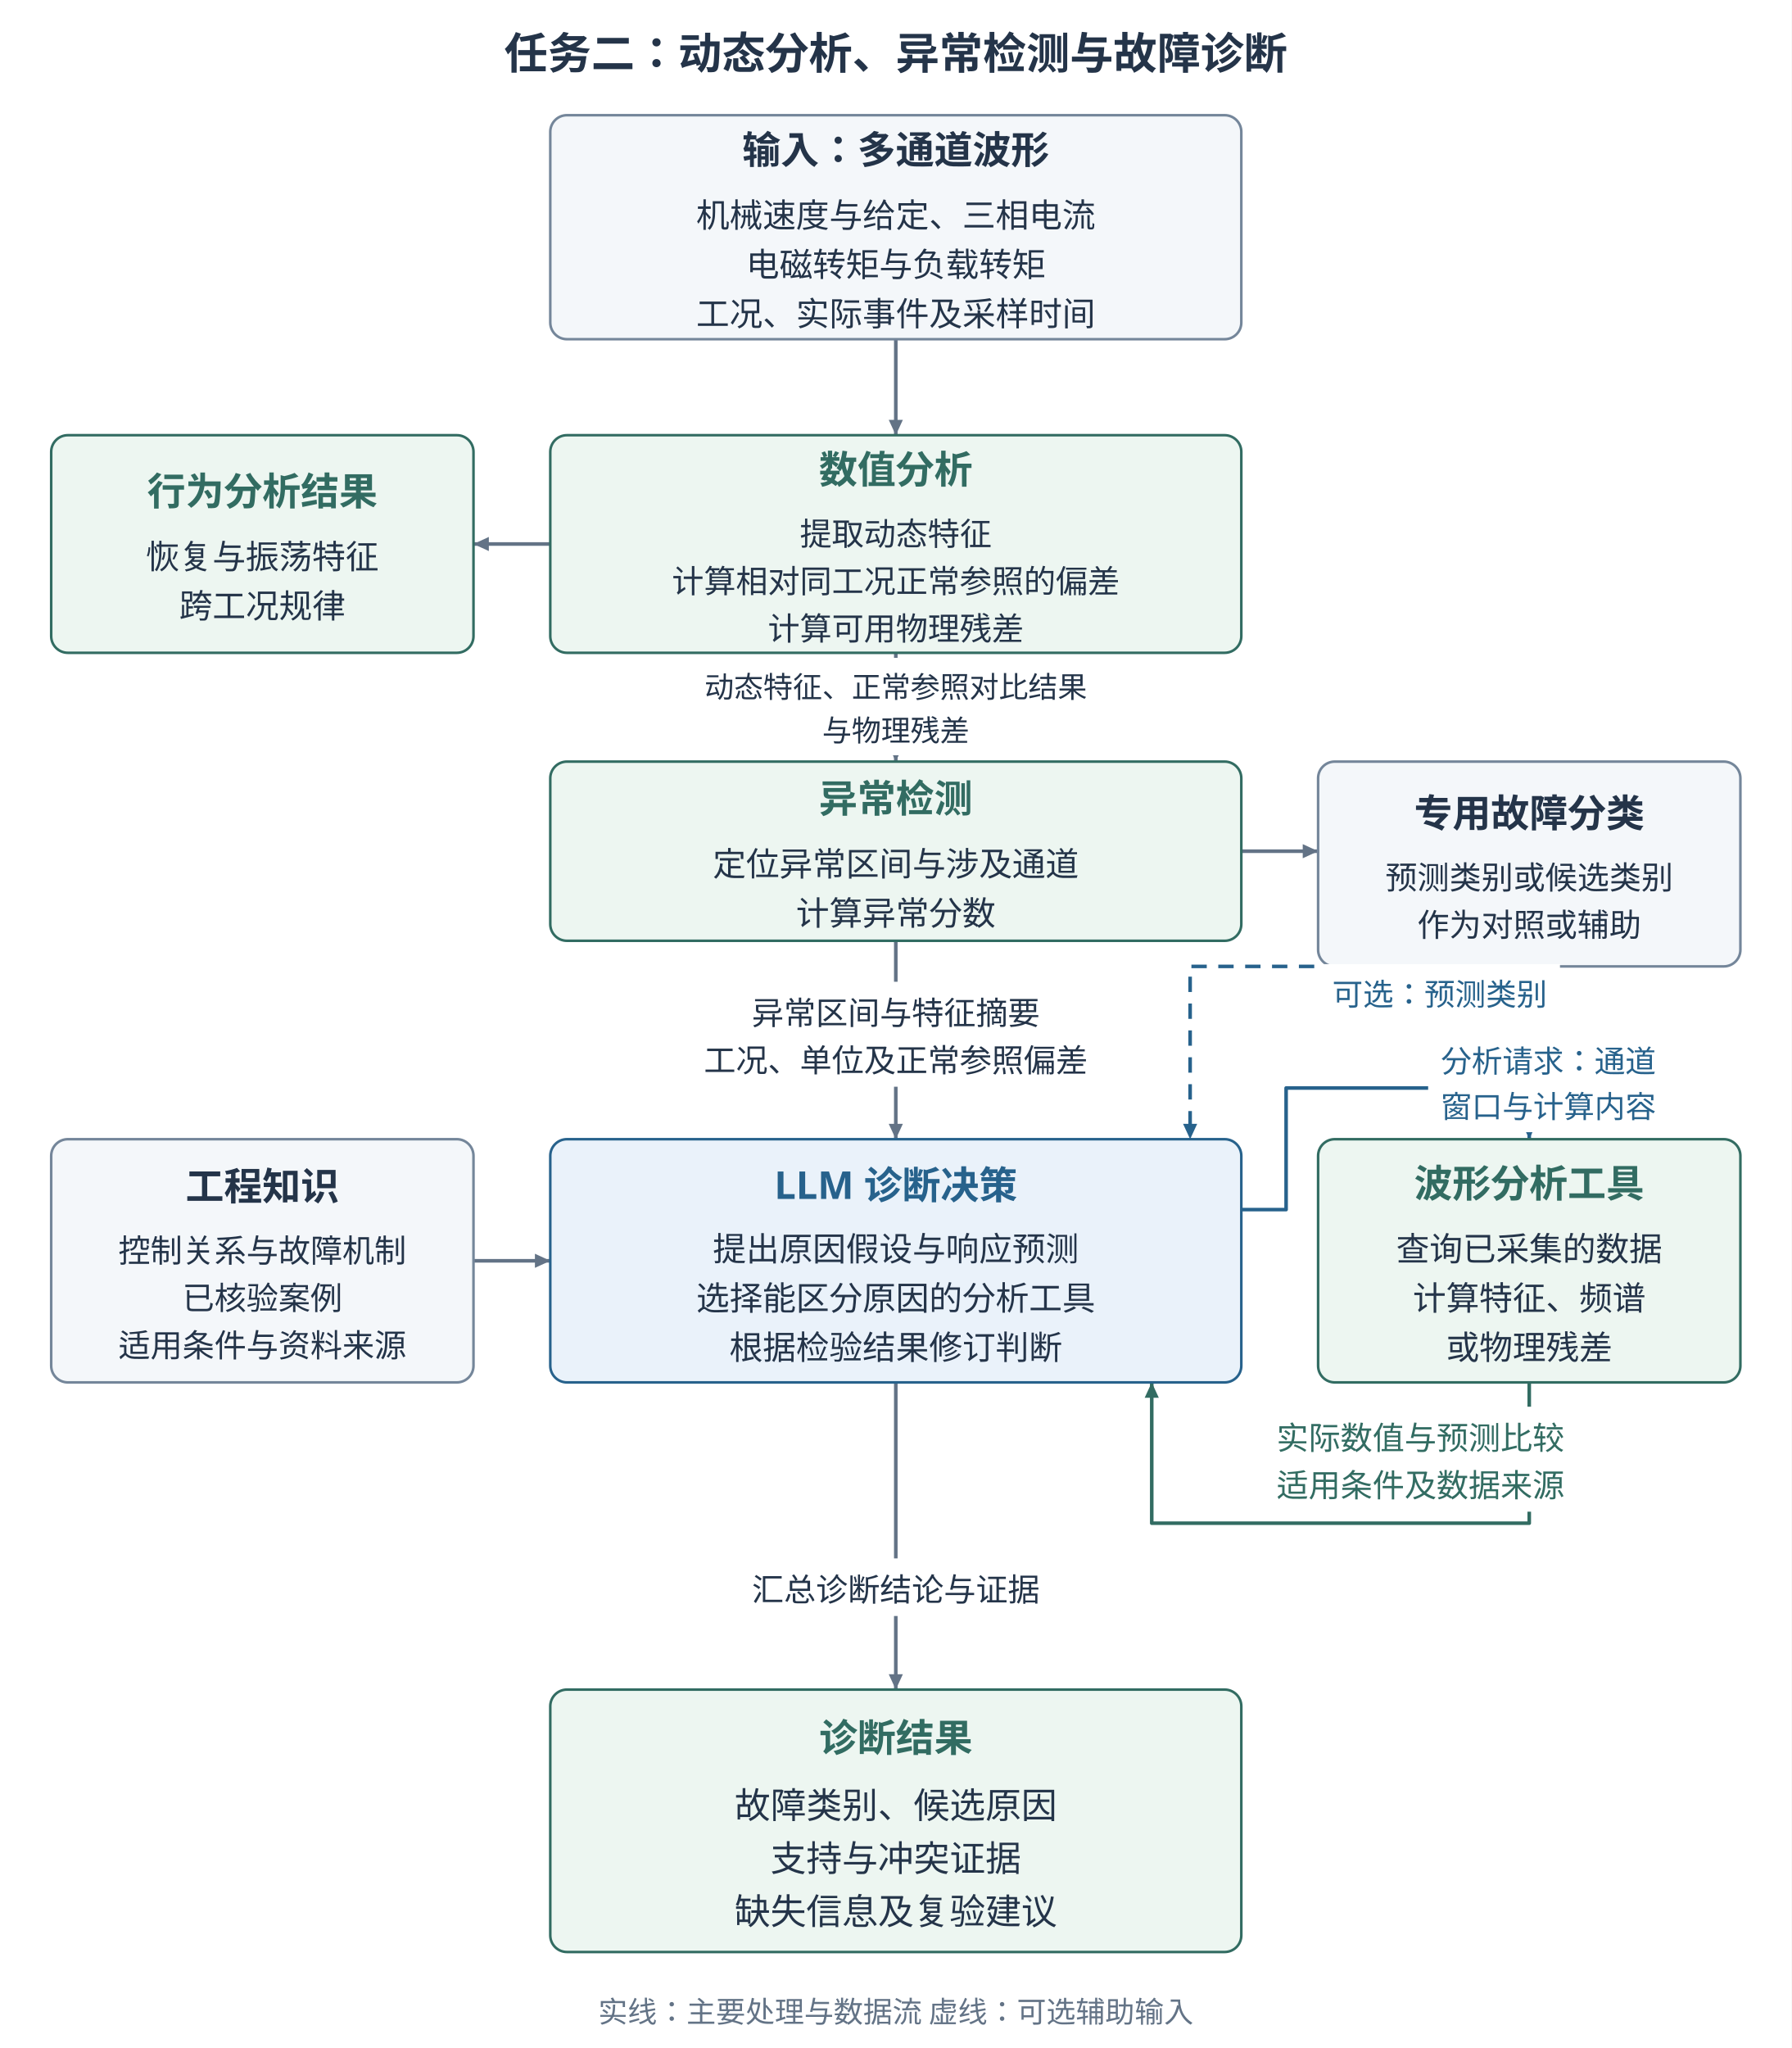
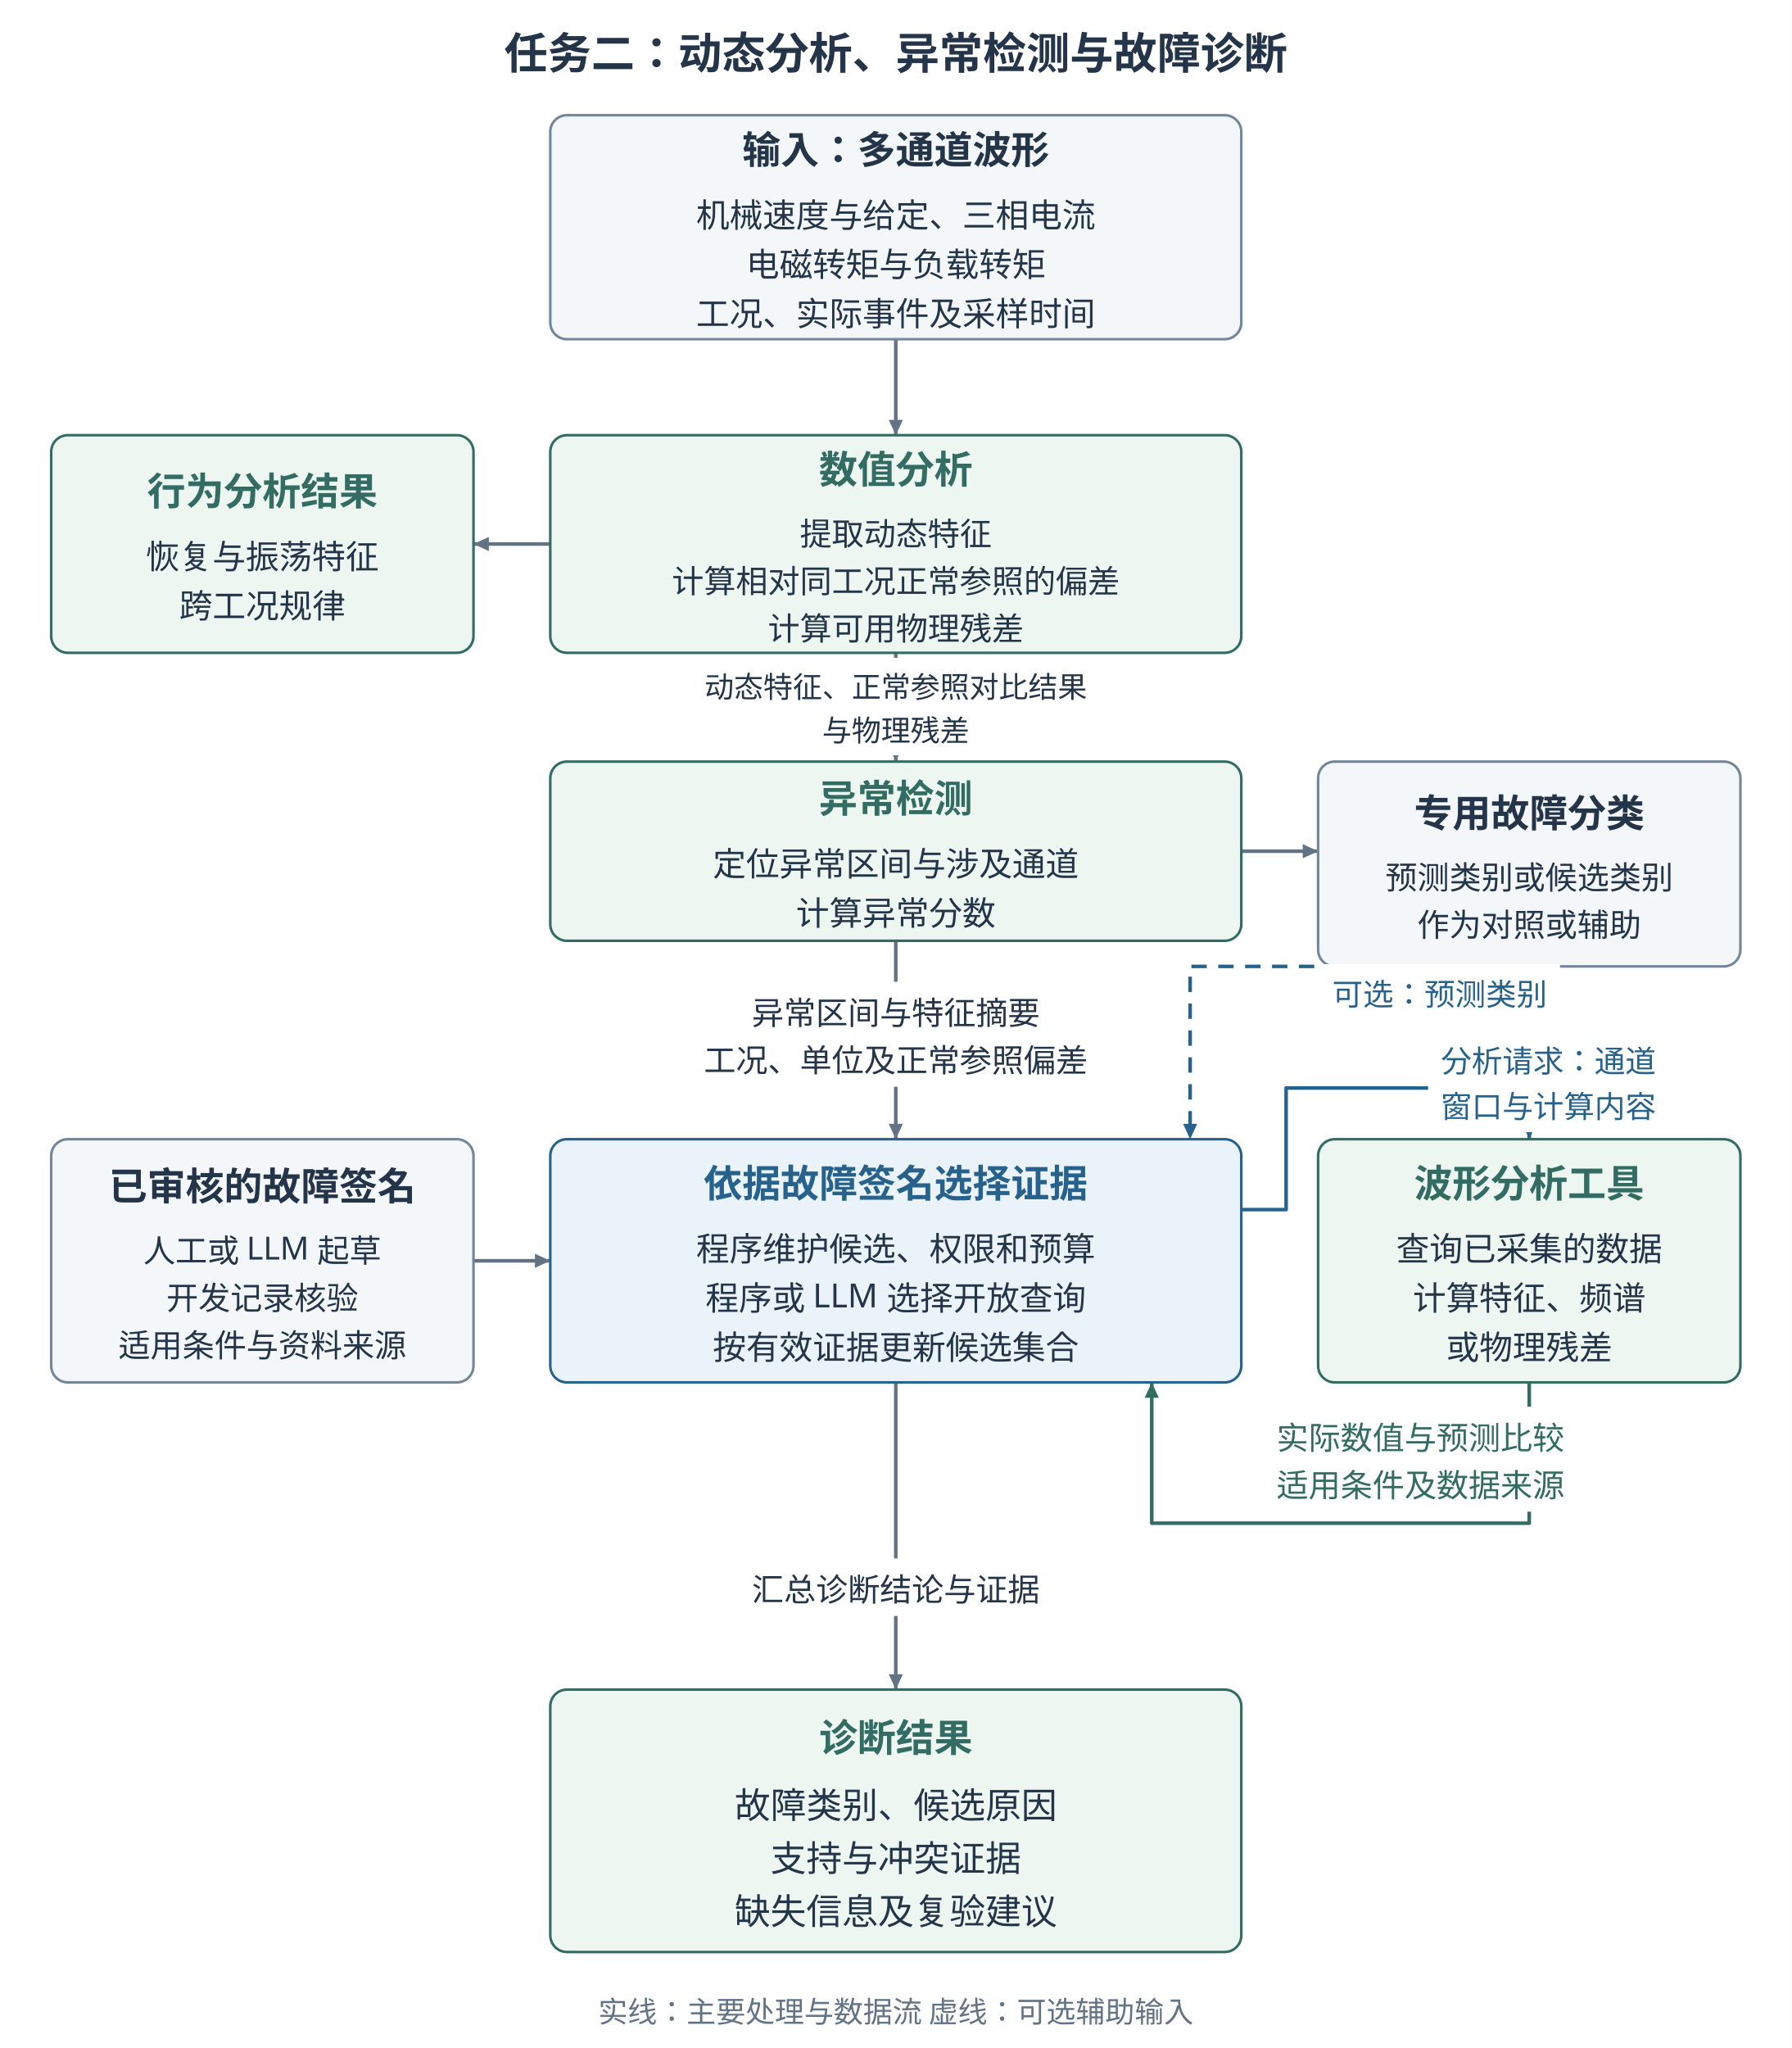
<svg xmlns="http://www.w3.org/2000/svg" width="1400" height="1600" viewBox="0 0 1400 1600">
  <rect width="100%" height="100%" fill="white" />
  <text x="700.0" y="39.0" text-anchor="middle" dominant-baseline="central" font-family="Microsoft YaHei, sans-serif" font-size="34" font-weight="700" fill="#243449">任务二：动态分析、异常检测与故障诊断</text>
  <polyline points="700,265 700,340" fill="none" stroke="#637386" stroke-width="2.8" stroke-linejoin="round" />
  <polygon points="700,340 705.52,328.0 694.48,328.0" fill="#637386" />
  <polyline points="430,425 370,425" fill="none" stroke="#637386" stroke-width="2.8" stroke-linejoin="round" />
  <polygon points="370,425 382.0,430.52 382.0,419.48" fill="#637386" />
  <polyline points="700,510 700,595" fill="none" stroke="#637386" stroke-width="2.8" stroke-linejoin="round" />
  <polygon points="700,595 705.52,583.0 694.48,583.0" fill="#637386" />
  <polyline points="970,665 1030,665" fill="none" stroke="#637386" stroke-width="2.8" stroke-linejoin="round" />
  <polygon points="1030,665 1018.0,659.48 1018.0,670.52" fill="#637386" />
  <polyline points="700,735 700,890" fill="none" stroke="#637386" stroke-width="2.8" stroke-linejoin="round" />
  <polygon points="700,890 705.52,878.0 694.48,878.0" fill="#637386" />
  <polyline points="1195,755 930,755 930,890" fill="none" stroke="#27628C" stroke-width="2.8" stroke-linejoin="round" stroke-dasharray="12 9" />
  <polygon points="930,890 935.52,878.0 924.48,878.0" fill="#27628C" />
  <polyline points="370,985 430,985" fill="none" stroke="#637386" stroke-width="2.8" stroke-linejoin="round" />
  <polygon points="430,985 418.0,979.48 418.0,990.52" fill="#637386" />
  <polyline points="970,945 1005,945 1005,850 1195,850 1195,890" fill="none" stroke="#27628C" stroke-width="2.8" stroke-linejoin="round" />
  <polygon points="1195,890 1200.52,878.0 1189.48,878.0" fill="#27628C" />
  <polyline points="1195,1080 1195,1190 900,1190 900,1080" fill="none" stroke="#326C62" stroke-width="2.8" stroke-linejoin="round" />
  <polygon points="900,1080 894.48,1092.0 905.52,1092.0" fill="#326C62" />
  <polyline points="700,1080 700,1320" fill="none" stroke="#637386" stroke-width="2.8" stroke-linejoin="round" />
  <polygon points="700,1320 705.52,1308.0 694.48,1308.0" fill="#637386" />
  <rect x="430" y="90" width="540" height="175" rx="13" fill="#F4F7FA" stroke="#74869A" stroke-width="2" />
  <text x="700.0" y="114.78" text-anchor="middle" dominant-baseline="central" font-family="Microsoft YaHei, sans-serif" font-size="30" font-weight="700" fill="#243449">输入：多通道波形</text>
  <text x="700.0" y="166.22" text-anchor="middle" dominant-baseline="central" font-family="Microsoft YaHei, sans-serif" font-size="26" font-weight="400" fill="#243449">机械速度与给定、三相电流</text>
  <text x="700.0" y="204.7" text-anchor="middle" dominant-baseline="central" font-family="Microsoft YaHei, sans-serif" font-size="26" font-weight="400" fill="#243449">电磁转矩与负载转矩</text>
  <text x="700.0" y="243.18" text-anchor="middle" dominant-baseline="central" font-family="Microsoft YaHei, sans-serif" font-size="26" font-weight="400" fill="#243449">工况、实际事件及采样时间</text>
  <rect x="430" y="340" width="540" height="170" rx="13" fill="#EDF6F1" stroke="#326C62" stroke-width="2" />
  <text x="700.0" y="364.5" text-anchor="middle" dominant-baseline="central" font-family="Microsoft YaHei, sans-serif" font-size="30" font-weight="700" fill="#326C62">数值分析</text>
  <text x="700.0" y="415.2" text-anchor="middle" dominant-baseline="central" font-family="Microsoft YaHei, sans-serif" font-size="25" font-weight="400" fill="#243449">提取动态特征</text>
  <text x="700.0" y="452.2" text-anchor="middle" dominant-baseline="central" font-family="Microsoft YaHei, sans-serif" font-size="25" font-weight="400" fill="#243449">计算相对同工况正常参照的偏差</text>
  <text x="700.0" y="489.2" text-anchor="middle" dominant-baseline="central" font-family="Microsoft YaHei, sans-serif" font-size="25" font-weight="400" fill="#243449">计算可用物理残差</text>
  <rect x="40" y="340" width="330" height="170" rx="13" fill="#EDF6F1" stroke="#326C62" stroke-width="2" />
  <text x="205.0" y="381.52" text-anchor="middle" dominant-baseline="central" font-family="Microsoft YaHei, sans-serif" font-size="30" font-weight="700" fill="#326C62">行为分析结果</text>
  <text x="205.0" y="432.96" text-anchor="middle" dominant-baseline="central" font-family="Microsoft YaHei, sans-serif" font-size="26" font-weight="400" fill="#243449">恢复与振荡特征</text>
  <text x="205.0" y="471.44" text-anchor="middle" dominant-baseline="central" font-family="Microsoft YaHei, sans-serif" font-size="26" font-weight="400" fill="#243449">跨工况规律</text>
  <rect x="430" y="595" width="540" height="140" rx="13" fill="#EDF6F1" stroke="#326C62" stroke-width="2" />
  <text x="700.0" y="621.52" text-anchor="middle" dominant-baseline="central" font-family="Microsoft YaHei, sans-serif" font-size="30" font-weight="700" fill="#326C62">异常检测</text>
  <text x="700.0" y="672.96" text-anchor="middle" dominant-baseline="central" font-family="Microsoft YaHei, sans-serif" font-size="26" font-weight="400" fill="#243449">定位异常区间与涉及通道</text>
  <text x="700.0" y="711.44" text-anchor="middle" dominant-baseline="central" font-family="Microsoft YaHei, sans-serif" font-size="26" font-weight="400" fill="#243449">计算异常分数</text>
  <rect x="1030" y="595" width="330" height="160" rx="13" fill="#F4F7FA" stroke="#74869A" stroke-width="2" />
  <text x="1195.0" y="633.0" text-anchor="middle" dominant-baseline="central" font-family="Microsoft YaHei, sans-serif" font-size="30" font-weight="700" fill="#243449">专用故障分类</text>
  <text x="1195.0" y="683.7" text-anchor="middle" dominant-baseline="central" font-family="Microsoft YaHei, sans-serif" font-size="25" font-weight="400" fill="#243449">预测类别或候选类别</text>
  <text x="1195.0" y="720.7" text-anchor="middle" dominant-baseline="central" font-family="Microsoft YaHei, sans-serif" font-size="25" font-weight="400" fill="#243449">作为对照或辅助</text>
  <rect x="40" y="890" width="330" height="190" rx="13" fill="#F4F7FA" stroke="#74869A" stroke-width="2" />
-   <text x="205.0" y="924.5" text-anchor="middle" dominant-baseline="central" font-family="Microsoft YaHei, sans-serif" font-size="30" font-weight="700" fill="#243449">工程知识</text>
-   <text x="205.0" y="975.2" text-anchor="middle" dominant-baseline="central" font-family="Microsoft YaHei, sans-serif" font-size="25" font-weight="400" fill="#243449">控制关系与故障机制</text>
-   <text x="205.0" y="1012.2" text-anchor="middle" dominant-baseline="central" font-family="Microsoft YaHei, sans-serif" font-size="25" font-weight="400" fill="#243449">已核验案例</text>
+   <text x="205.0" y="924.5" text-anchor="middle" dominant-baseline="central" font-family="Microsoft YaHei, sans-serif" font-size="30" font-weight="700" fill="#243449">已审核的故障签名</text>
+   <text x="205.0" y="975.2" text-anchor="middle" dominant-baseline="central" font-family="Microsoft YaHei, sans-serif" font-size="25" font-weight="400" fill="#243449">人工或 LLM 起草</text>
+   <text x="205.0" y="1012.2" text-anchor="middle" dominant-baseline="central" font-family="Microsoft YaHei, sans-serif" font-size="25" font-weight="400" fill="#243449">开发记录核验</text>
  <text x="205.0" y="1049.2" text-anchor="middle" dominant-baseline="central" font-family="Microsoft YaHei, sans-serif" font-size="25" font-weight="400" fill="#243449">适用条件与资料来源</text>
  <rect x="430" y="890" width="540" height="190" rx="13" fill="#EAF2FA" stroke="#27628C" stroke-width="2" />
-   <text x="700.0" y="922.28" text-anchor="middle" dominant-baseline="central" font-family="Microsoft YaHei, sans-serif" font-size="30" font-weight="700" fill="#27628C">LLM 诊断决策</text>
-   <text x="700.0" y="973.72" text-anchor="middle" dominant-baseline="central" font-family="Microsoft YaHei, sans-serif" font-size="26" font-weight="400" fill="#243449">提出原因假设与响应预测</text>
-   <text x="700.0" y="1012.2" text-anchor="middle" dominant-baseline="central" font-family="Microsoft YaHei, sans-serif" font-size="26" font-weight="400" fill="#243449">选择能区分原因的分析工具</text>
-   <text x="700.0" y="1050.68" text-anchor="middle" dominant-baseline="central" font-family="Microsoft YaHei, sans-serif" font-size="26" font-weight="400" fill="#243449">根据检验结果修订判断</text>
+   <text x="700.0" y="922.28" text-anchor="middle" dominant-baseline="central" font-family="Microsoft YaHei, sans-serif" font-size="30" font-weight="700" fill="#27628C">依据故障签名选择证据</text>
+   <text x="700.0" y="973.72" text-anchor="middle" dominant-baseline="central" font-family="Microsoft YaHei, sans-serif" font-size="26" font-weight="400" fill="#243449">程序维护候选、权限和预算</text>
+   <text x="700.0" y="1012.2" text-anchor="middle" dominant-baseline="central" font-family="Microsoft YaHei, sans-serif" font-size="26" font-weight="400" fill="#243449">程序或 LLM 选择开放查询</text>
+   <text x="700.0" y="1050.68" text-anchor="middle" dominant-baseline="central" font-family="Microsoft YaHei, sans-serif" font-size="26" font-weight="400" fill="#243449">按有效证据更新候选集合</text>
  <rect x="1030" y="890" width="330" height="190" rx="13" fill="#EDF6F1" stroke="#326C62" stroke-width="2" />
  <text x="1195.0" y="922.28" text-anchor="middle" dominant-baseline="central" font-family="Microsoft YaHei, sans-serif" font-size="30" font-weight="700" fill="#326C62">波形分析工具</text>
  <text x="1195.0" y="973.72" text-anchor="middle" dominant-baseline="central" font-family="Microsoft YaHei, sans-serif" font-size="26" font-weight="400" fill="#243449">查询已采集的数据</text>
  <text x="1195.0" y="1012.2" text-anchor="middle" dominant-baseline="central" font-family="Microsoft YaHei, sans-serif" font-size="26" font-weight="400" fill="#243449">计算特征、频谱</text>
  <text x="1195.0" y="1050.68" text-anchor="middle" dominant-baseline="central" font-family="Microsoft YaHei, sans-serif" font-size="26" font-weight="400" fill="#243449">或物理残差</text>
  <rect x="430" y="1320" width="540" height="205" rx="13" fill="#EDF6F1" stroke="#326C62" stroke-width="2" />
  <text x="700.0" y="1355.34" text-anchor="middle" dominant-baseline="central" font-family="Microsoft YaHei, sans-serif" font-size="30" font-weight="700" fill="#326C62">诊断结果</text>
  <text x="700.0" y="1408.26" text-anchor="middle" dominant-baseline="central" font-family="Microsoft YaHei, sans-serif" font-size="28" font-weight="400" fill="#243449">故障类别、候选原因</text>
  <text x="700.0" y="1449.7" text-anchor="middle" dominant-baseline="central" font-family="Microsoft YaHei, sans-serif" font-size="28" font-weight="400" fill="#243449">支持与冲突证据</text>
  <text x="700.0" y="1491.14" text-anchor="middle" dominant-baseline="central" font-family="Microsoft YaHei, sans-serif" font-size="28" font-weight="400" fill="#243449">缺失信息及复验建议</text>
  <rect x="540.5" y="513.96" width="319.0" height="76.08" fill="white" />
  <text x="700" y="534.98" text-anchor="middle" dominant-baseline="central" font-family="Microsoft YaHei, sans-serif" font-size="23" font-weight="400" fill="#243449">动态特征、正常参照对比结果</text>
  <text x="700" y="569.02" text-anchor="middle" dominant-baseline="central" font-family="Microsoft YaHei, sans-serif" font-size="23" font-weight="400" fill="#243449">与物理残差</text>
  <rect x="540.0" y="767.0" width="320.0" height="82.0" fill="white" />
  <text x="700" y="789.5" text-anchor="middle" dominant-baseline="central" font-family="Microsoft YaHei, sans-serif" font-size="25" font-weight="400" fill="#243449">异常区间与特征摘要</text>
  <text x="700" y="826.5" text-anchor="middle" dominant-baseline="central" font-family="Microsoft YaHei, sans-serif" font-size="25" font-weight="400" fill="#243449">工况、单位及正常参照偏差</text>
  <rect x="1031.0" y="753.24" width="188.0" height="43.52" fill="white" />
  <text x="1125" y="775.0" text-anchor="middle" dominant-baseline="central" font-family="Microsoft YaHei, sans-serif" font-size="24" font-weight="400" fill="#27628C">可选：预测类别</text>
  <rect x="1116.0" y="805.48" width="188.0" height="79.04" fill="white" />
  <text x="1210" y="827.24" text-anchor="middle" dominant-baseline="central" font-family="Microsoft YaHei, sans-serif" font-size="24" font-weight="400" fill="#27628C">分析请求：通道</text>
  <text x="1210" y="862.76" text-anchor="middle" dominant-baseline="central" font-family="Microsoft YaHei, sans-serif" font-size="24" font-weight="400" fill="#27628C">窗口与计算内容</text>
  <rect x="987.5" y="1099.0" width="245.0" height="82.0" fill="white" />
  <text x="1110" y="1121.5" text-anchor="middle" dominant-baseline="central" font-family="Microsoft YaHei, sans-serif" font-size="25" font-weight="400" fill="#326C62">实际数值与预测比较</text>
  <text x="1110" y="1158.5" text-anchor="middle" dominant-baseline="central" font-family="Microsoft YaHei, sans-serif" font-size="25" font-weight="400" fill="#326C62">适用条件及数据来源</text>
  <rect x="577.5" y="1217.5" width="245.0" height="45.0" fill="white" />
  <text x="700" y="1240.0" text-anchor="middle" dominant-baseline="central" font-family="Microsoft YaHei, sans-serif" font-size="25" font-weight="400" fill="#243449">汇总诊断结论与证据</text>
  <text x="700" y="1570.0" text-anchor="middle" dominant-baseline="central" font-family="Microsoft YaHei, sans-serif" font-size="23" font-weight="400" fill="#637386">实线：主要处理与数据流    虚线：可选辅助输入</text>
</svg>
